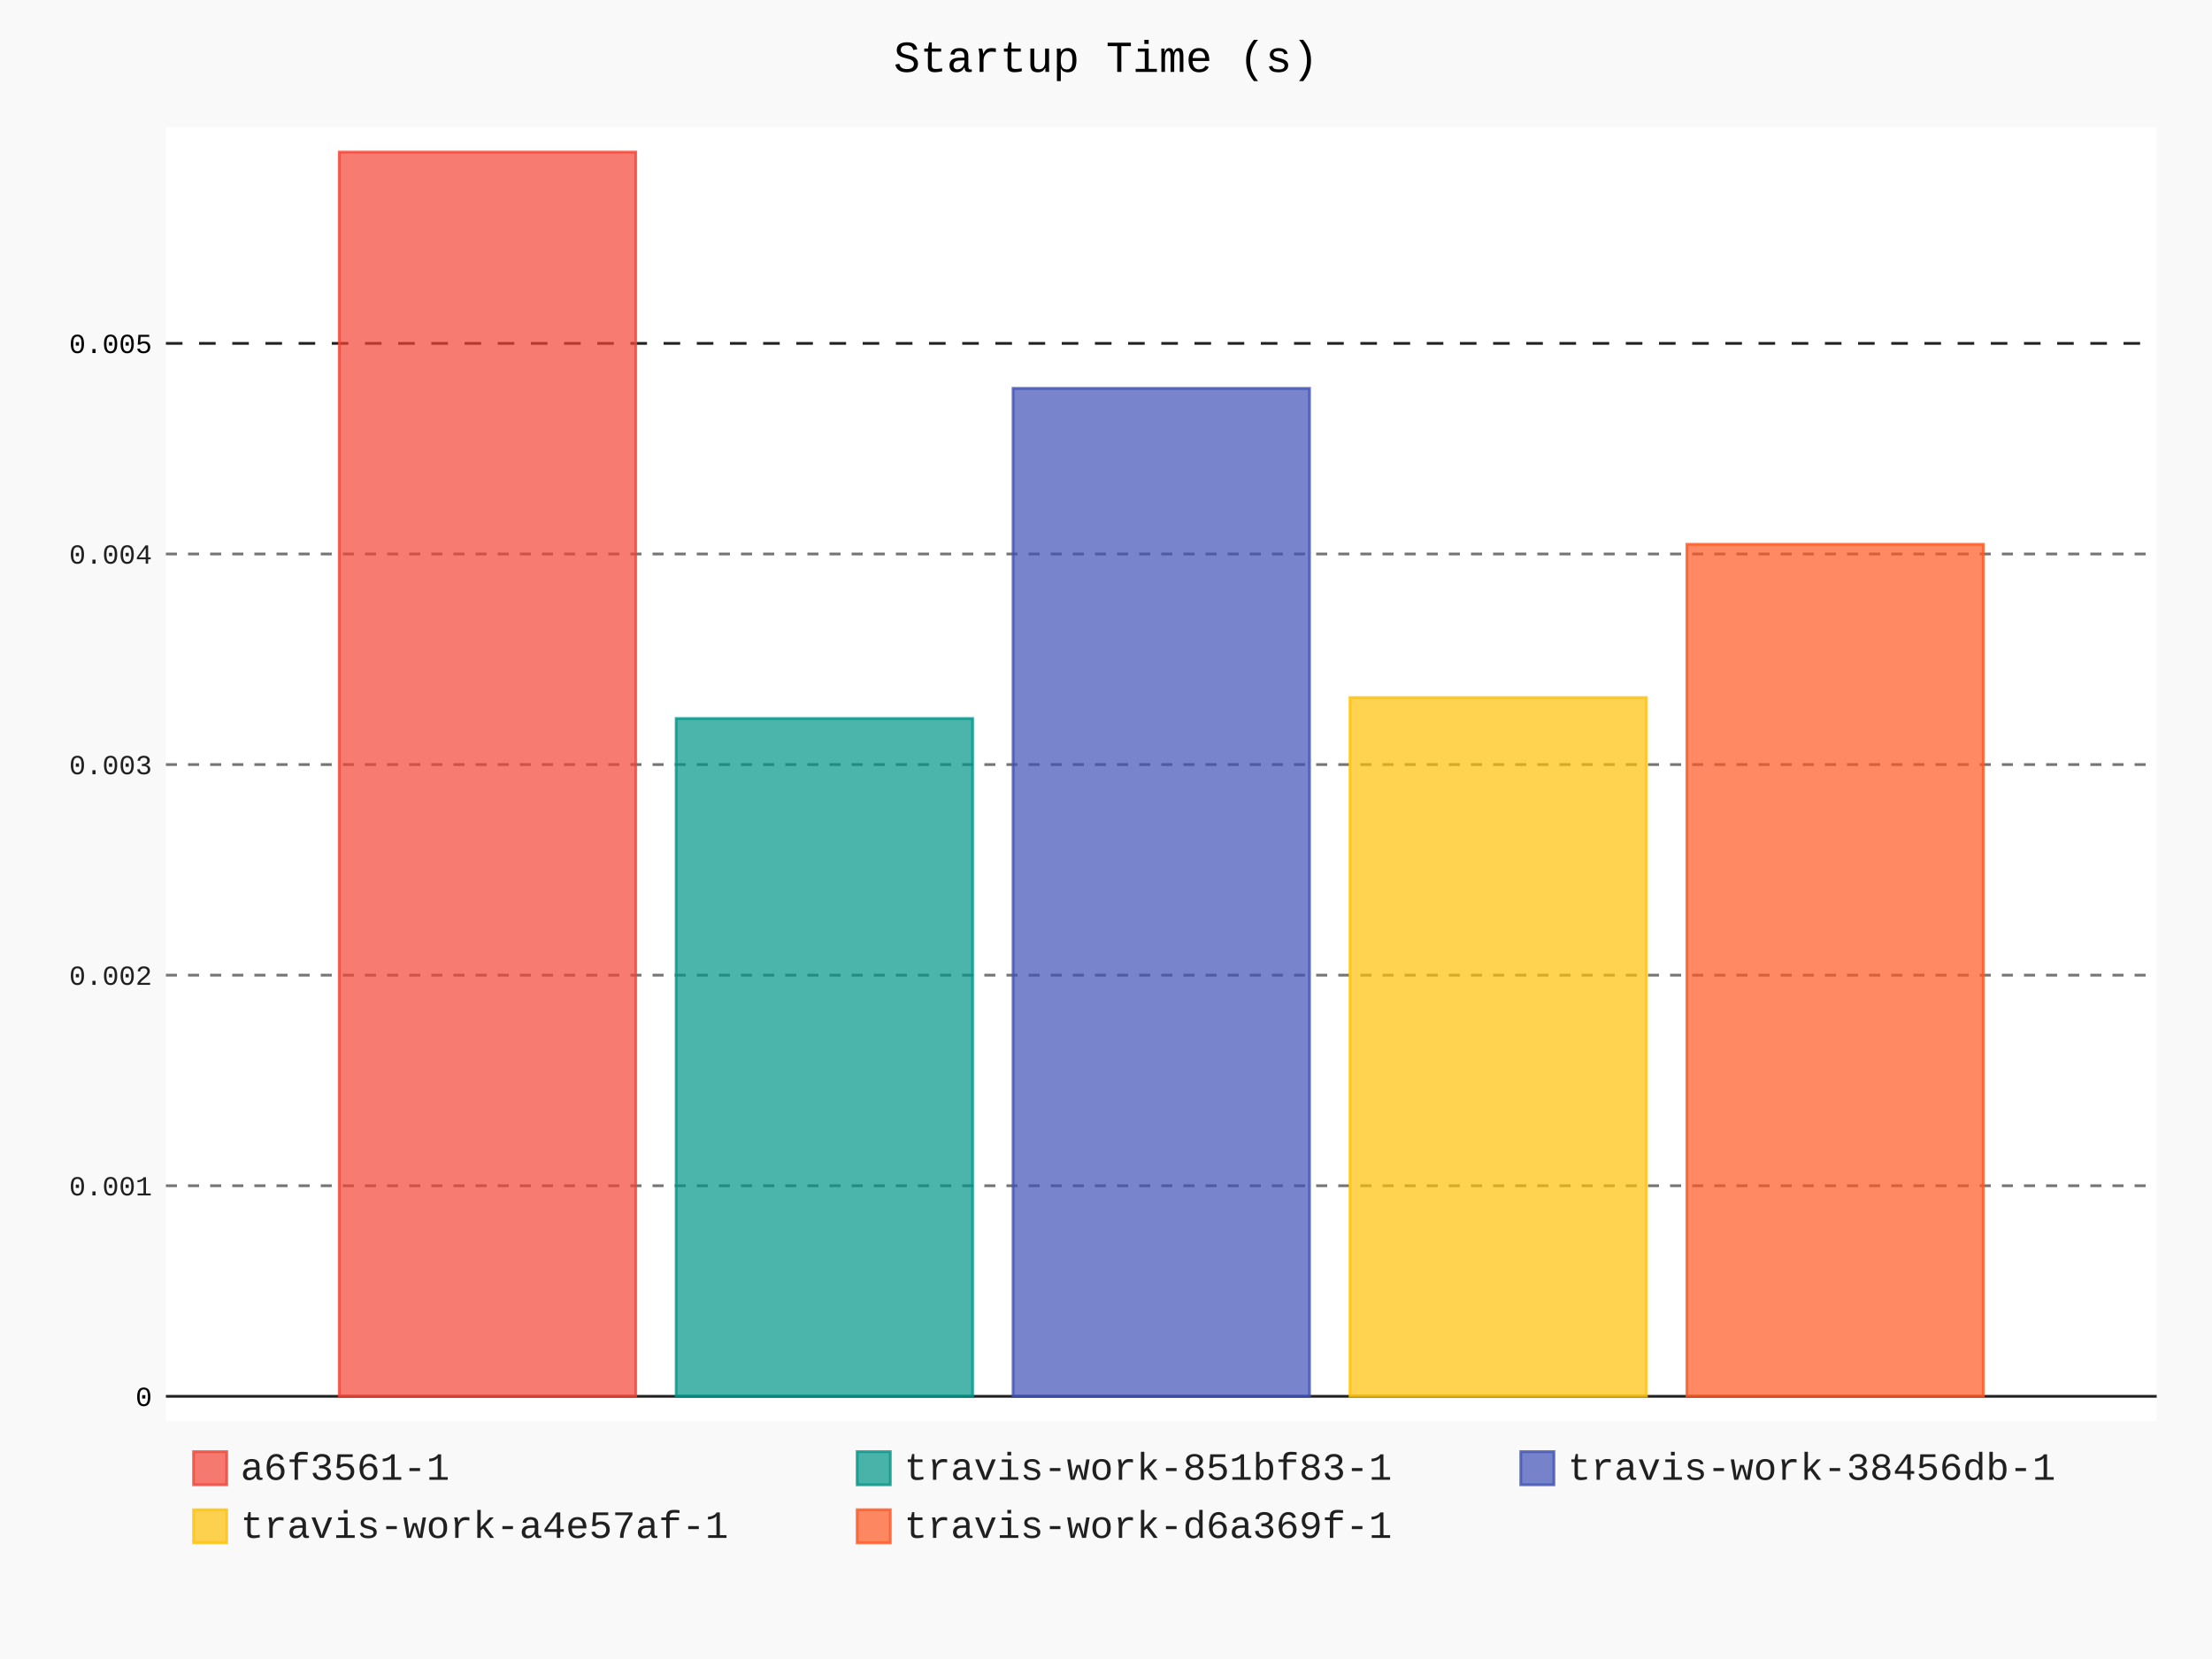
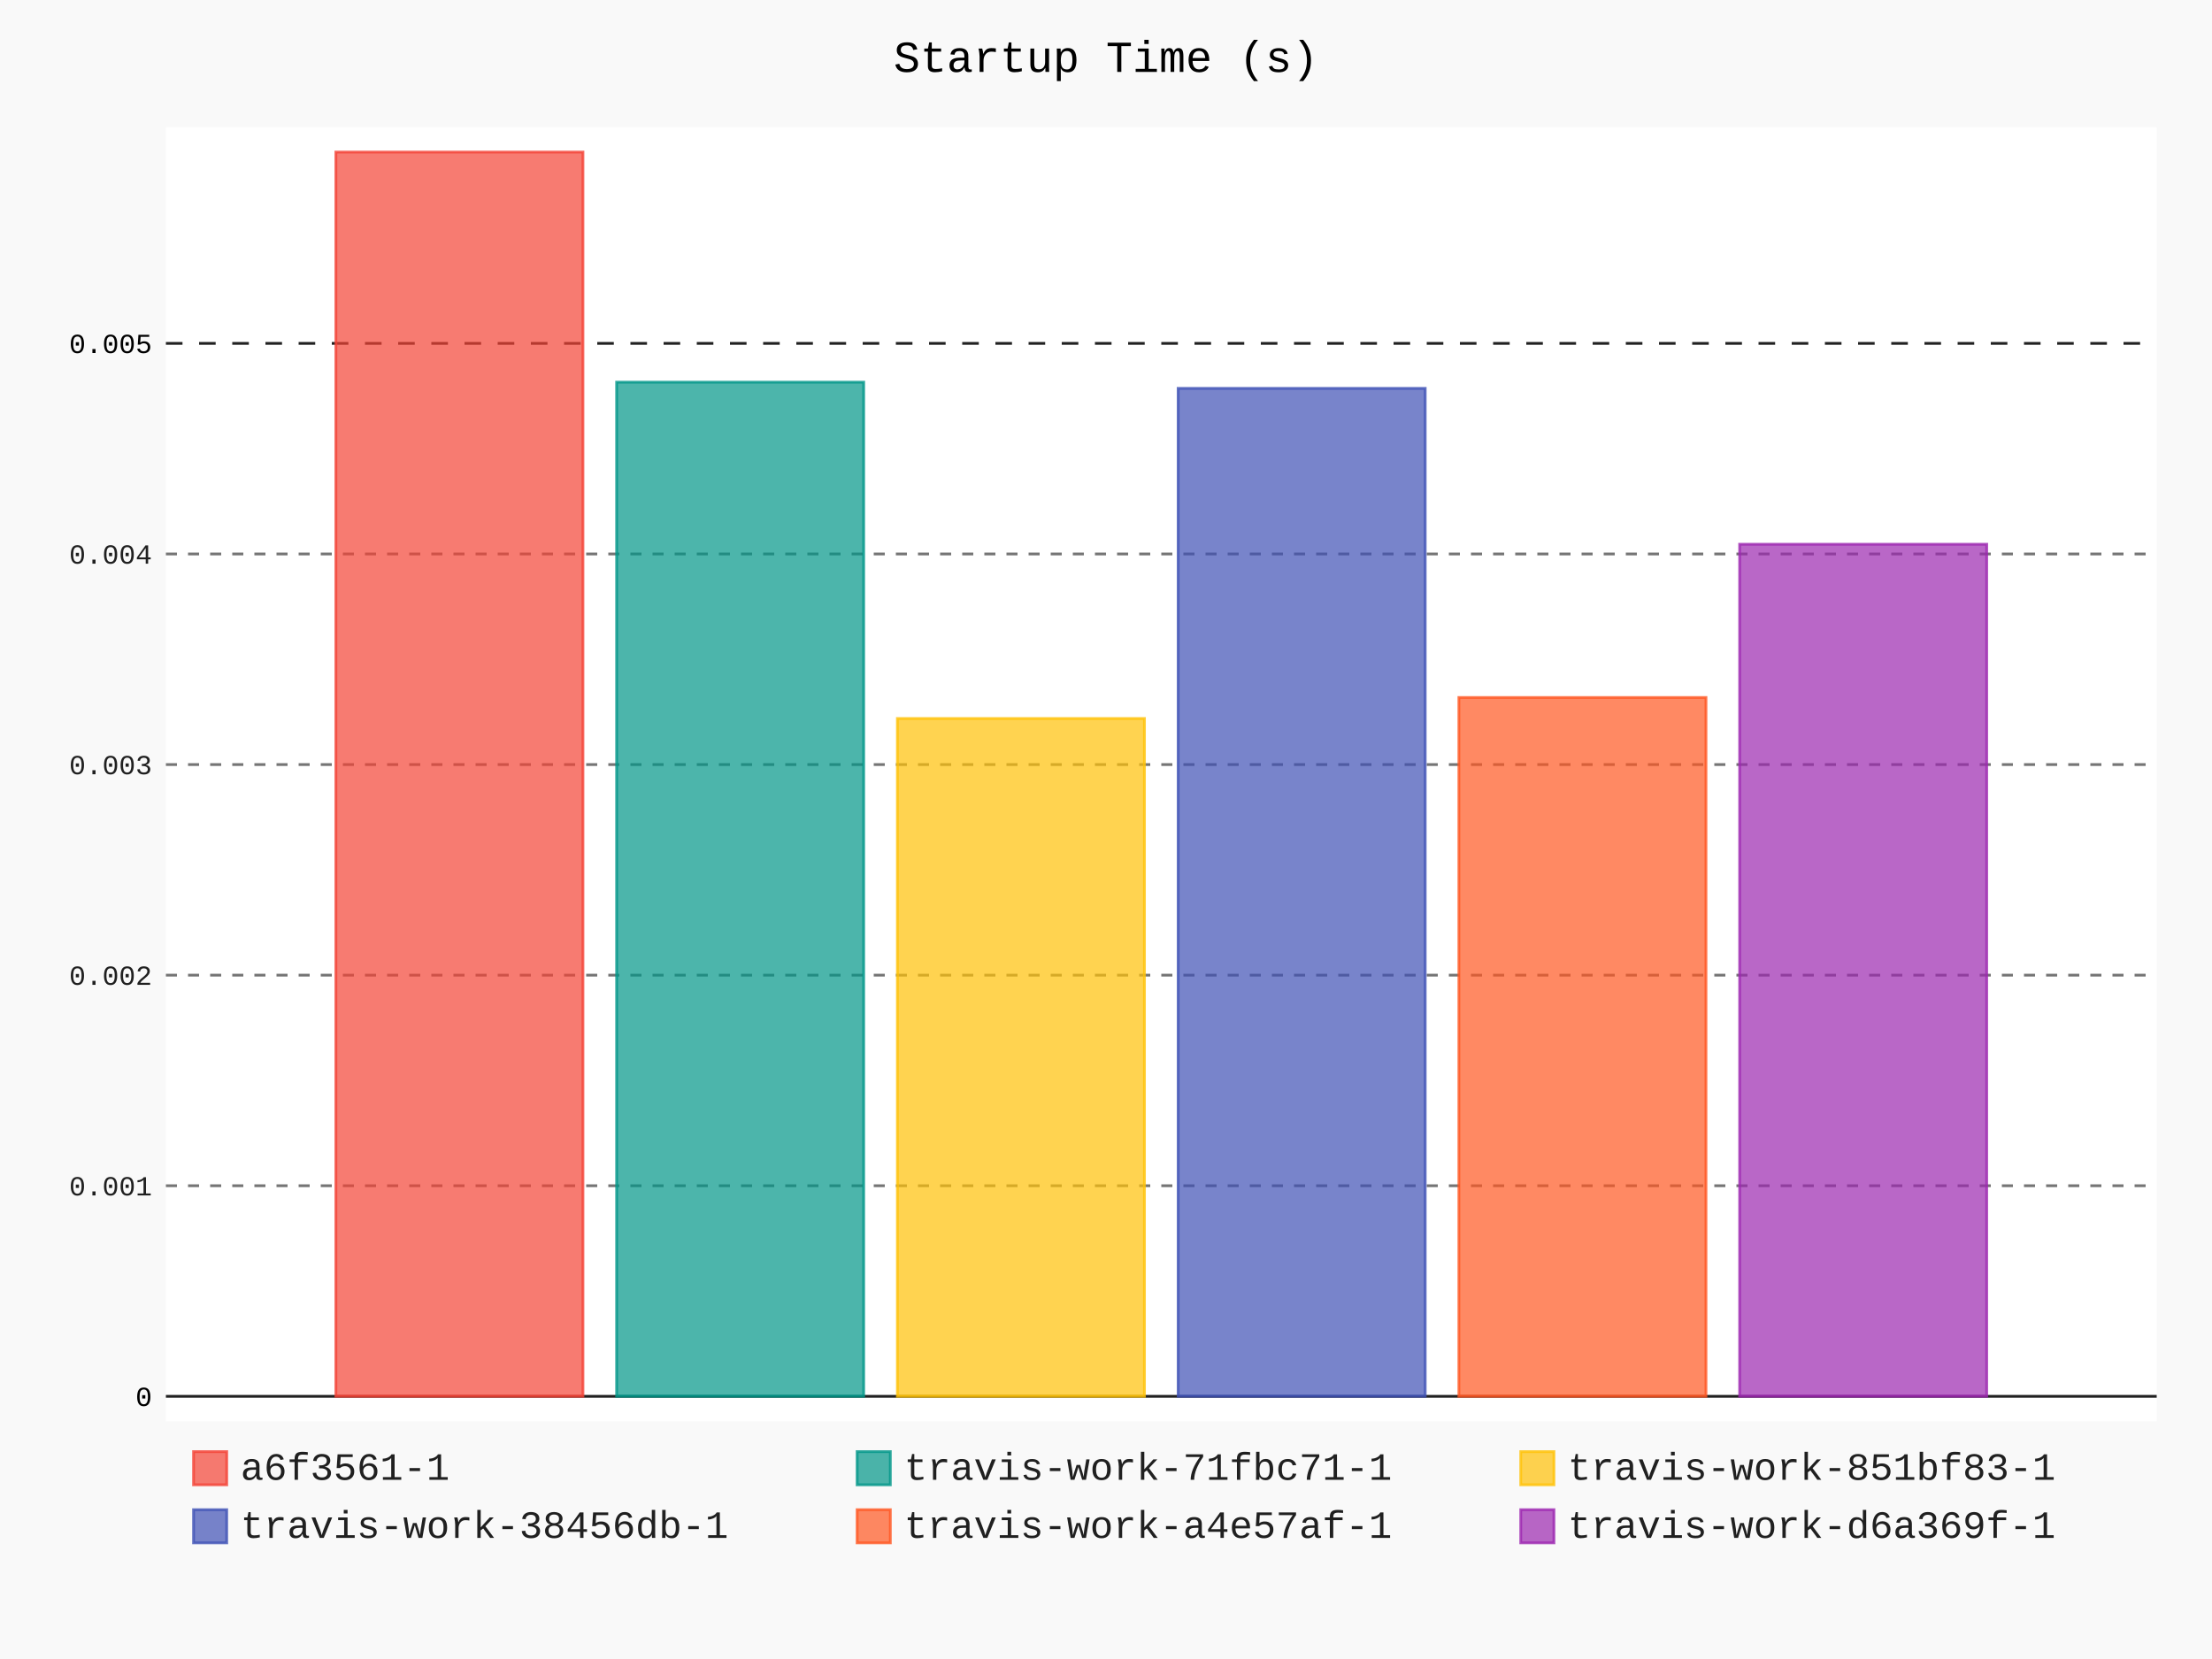
- <svg xmlns="http://www.w3.org/2000/svg" id="chart-c3f69656-10de-403d-a213-2a01bcec7b5d" class="pygal-chart" viewBox="0 0 800 600">
+ <svg xmlns="http://www.w3.org/2000/svg" id="chart-6aef0797-ab6b-4a1d-99e4-db5b79ecf896" class="pygal-chart" viewBox="0 0 800 600">
  <defs>
-     <style type="text/css">#chart-c3f69656-10de-403d-a213-2a01bcec7b5d{-webkit-user-select:none;-webkit-font-smoothing:antialiased;font-family:Consolas,"Liberation Mono",Menlo,Courier,monospace}#chart-c3f69656-10de-403d-a213-2a01bcec7b5d .title{font-family:Consolas,"Liberation Mono",Menlo,Courier,monospace;font-size:16px}#chart-c3f69656-10de-403d-a213-2a01bcec7b5d .legends .legend text{font-family:Consolas,"Liberation Mono",Menlo,Courier,monospace;font-size:14px}#chart-c3f69656-10de-403d-a213-2a01bcec7b5d .axis text{font-family:Consolas,"Liberation Mono",Menlo,Courier,monospace;font-size:10px}#chart-c3f69656-10de-403d-a213-2a01bcec7b5d .axis text.major{font-family:Consolas,"Liberation Mono",Menlo,Courier,monospace;font-size:10px}#chart-c3f69656-10de-403d-a213-2a01bcec7b5d .text-overlay text.value{font-family:Consolas,"Liberation Mono",Menlo,Courier,monospace;font-size:16px}#chart-c3f69656-10de-403d-a213-2a01bcec7b5d .text-overlay text.label{font-family:Consolas,"Liberation Mono",Menlo,Courier,monospace;font-size:10px}#chart-c3f69656-10de-403d-a213-2a01bcec7b5d .tooltip{font-family:Consolas,"Liberation Mono",Menlo,Courier,monospace;font-size:14px}#chart-c3f69656-10de-403d-a213-2a01bcec7b5d text.no_data{font-family:Consolas,"Liberation Mono",Menlo,Courier,monospace;font-size:64px}
- #chart-c3f69656-10de-403d-a213-2a01bcec7b5d{background-color:rgba(249,249,249,1)}#chart-c3f69656-10de-403d-a213-2a01bcec7b5d path,#chart-c3f69656-10de-403d-a213-2a01bcec7b5d line,#chart-c3f69656-10de-403d-a213-2a01bcec7b5d rect,#chart-c3f69656-10de-403d-a213-2a01bcec7b5d circle{-webkit-transition:150ms;-moz-transition:150ms;transition:150ms}#chart-c3f69656-10de-403d-a213-2a01bcec7b5d .graph &gt; .background{fill:rgba(249,249,249,1)}#chart-c3f69656-10de-403d-a213-2a01bcec7b5d .plot &gt; .background{fill:rgba(255,255,255,1)}#chart-c3f69656-10de-403d-a213-2a01bcec7b5d .graph{fill:rgba(0,0,0,.87)}#chart-c3f69656-10de-403d-a213-2a01bcec7b5d text.no_data{fill:rgba(0,0,0,1)}#chart-c3f69656-10de-403d-a213-2a01bcec7b5d .title{fill:rgba(0,0,0,1)}#chart-c3f69656-10de-403d-a213-2a01bcec7b5d .legends .legend text{fill:rgba(0,0,0,.87)}#chart-c3f69656-10de-403d-a213-2a01bcec7b5d .legends .legend:hover text{fill:rgba(0,0,0,1)}#chart-c3f69656-10de-403d-a213-2a01bcec7b5d .axis .line{stroke:rgba(0,0,0,1)}#chart-c3f69656-10de-403d-a213-2a01bcec7b5d .axis .guide.line{stroke:rgba(0,0,0,.54)}#chart-c3f69656-10de-403d-a213-2a01bcec7b5d .axis .major.line{stroke:rgba(0,0,0,.87)}#chart-c3f69656-10de-403d-a213-2a01bcec7b5d .axis text.major{fill:rgba(0,0,0,1)}#chart-c3f69656-10de-403d-a213-2a01bcec7b5d .axis.y .guides:hover .guide.line,#chart-c3f69656-10de-403d-a213-2a01bcec7b5d .line-graph .axis.x .guides:hover .guide.line,#chart-c3f69656-10de-403d-a213-2a01bcec7b5d .stackedline-graph .axis.x .guides:hover .guide.line,#chart-c3f69656-10de-403d-a213-2a01bcec7b5d .xy-graph .axis.x .guides:hover .guide.line{stroke:rgba(0,0,0,1)}#chart-c3f69656-10de-403d-a213-2a01bcec7b5d .axis .guides:hover text{fill:rgba(0,0,0,1)}#chart-c3f69656-10de-403d-a213-2a01bcec7b5d .reactive{fill-opacity:.7;stroke-opacity:.8}#chart-c3f69656-10de-403d-a213-2a01bcec7b5d .ci{stroke:rgba(0,0,0,.87)}#chart-c3f69656-10de-403d-a213-2a01bcec7b5d .reactive.active,#chart-c3f69656-10de-403d-a213-2a01bcec7b5d .active .reactive{fill-opacity:.8;stroke-opacity:.9;stroke-width:4}#chart-c3f69656-10de-403d-a213-2a01bcec7b5d .ci .reactive.active{stroke-width:1.5}#chart-c3f69656-10de-403d-a213-2a01bcec7b5d .series text{fill:rgba(0,0,0,1)}#chart-c3f69656-10de-403d-a213-2a01bcec7b5d .tooltip rect{fill:rgba(255,255,255,1);stroke:rgba(0,0,0,1);-webkit-transition:opacity 150ms;-moz-transition:opacity 150ms;transition:opacity 150ms}#chart-c3f69656-10de-403d-a213-2a01bcec7b5d .tooltip .label{fill:rgba(0,0,0,.87)}#chart-c3f69656-10de-403d-a213-2a01bcec7b5d .tooltip .label{fill:rgba(0,0,0,.87)}#chart-c3f69656-10de-403d-a213-2a01bcec7b5d .tooltip .legend{font-size:.8em;fill:rgba(0,0,0,.54)}#chart-c3f69656-10de-403d-a213-2a01bcec7b5d .tooltip .x_label{font-size:.6em;fill:rgba(0,0,0,1)}#chart-c3f69656-10de-403d-a213-2a01bcec7b5d .tooltip .xlink{font-size:.5em;text-decoration:underline}#chart-c3f69656-10de-403d-a213-2a01bcec7b5d .tooltip .value{font-size:1.5em}#chart-c3f69656-10de-403d-a213-2a01bcec7b5d .bound{font-size:.5em}#chart-c3f69656-10de-403d-a213-2a01bcec7b5d .max-value{font-size:.75em;fill:rgba(0,0,0,.54)}#chart-c3f69656-10de-403d-a213-2a01bcec7b5d .map-element{fill:rgba(255,255,255,1);stroke:rgba(0,0,0,.54) !important}#chart-c3f69656-10de-403d-a213-2a01bcec7b5d .map-element .reactive{fill-opacity:inherit;stroke-opacity:inherit}#chart-c3f69656-10de-403d-a213-2a01bcec7b5d .color-0,#chart-c3f69656-10de-403d-a213-2a01bcec7b5d .color-0 a:visited{stroke:#F44336;fill:#F44336}#chart-c3f69656-10de-403d-a213-2a01bcec7b5d .color-1,#chart-c3f69656-10de-403d-a213-2a01bcec7b5d .color-1 a:visited{stroke:#009688;fill:#009688}#chart-c3f69656-10de-403d-a213-2a01bcec7b5d .color-2,#chart-c3f69656-10de-403d-a213-2a01bcec7b5d .color-2 a:visited{stroke:#3F51B5;fill:#3F51B5}#chart-c3f69656-10de-403d-a213-2a01bcec7b5d .color-3,#chart-c3f69656-10de-403d-a213-2a01bcec7b5d .color-3 a:visited{stroke:#FFC107;fill:#FFC107}#chart-c3f69656-10de-403d-a213-2a01bcec7b5d .color-4,#chart-c3f69656-10de-403d-a213-2a01bcec7b5d .color-4 a:visited{stroke:#FF5722;fill:#FF5722}#chart-c3f69656-10de-403d-a213-2a01bcec7b5d .text-overlay .color-0 text{fill:black}#chart-c3f69656-10de-403d-a213-2a01bcec7b5d .text-overlay .color-1 text{fill:black}#chart-c3f69656-10de-403d-a213-2a01bcec7b5d .text-overlay .color-2 text{fill:black}#chart-c3f69656-10de-403d-a213-2a01bcec7b5d .text-overlay .color-3 text{fill:black}#chart-c3f69656-10de-403d-a213-2a01bcec7b5d .text-overlay .color-4 text{fill:black}
- #chart-c3f69656-10de-403d-a213-2a01bcec7b5d text.no_data{text-anchor:middle}#chart-c3f69656-10de-403d-a213-2a01bcec7b5d .guide.line{fill:none}#chart-c3f69656-10de-403d-a213-2a01bcec7b5d .centered{text-anchor:middle}#chart-c3f69656-10de-403d-a213-2a01bcec7b5d .title{text-anchor:middle}#chart-c3f69656-10de-403d-a213-2a01bcec7b5d .legends .legend text{fill-opacity:1}#chart-c3f69656-10de-403d-a213-2a01bcec7b5d .axis.x text{text-anchor:middle}#chart-c3f69656-10de-403d-a213-2a01bcec7b5d .axis.x:not(.web) text[transform]{text-anchor:start}#chart-c3f69656-10de-403d-a213-2a01bcec7b5d .axis.x:not(.web) text[transform].backwards{text-anchor:end}#chart-c3f69656-10de-403d-a213-2a01bcec7b5d .axis.y text{text-anchor:end}#chart-c3f69656-10de-403d-a213-2a01bcec7b5d .axis.y text[transform].backwards{text-anchor:start}#chart-c3f69656-10de-403d-a213-2a01bcec7b5d .axis.y2 text{text-anchor:start}#chart-c3f69656-10de-403d-a213-2a01bcec7b5d .axis.y2 text[transform].backwards{text-anchor:end}#chart-c3f69656-10de-403d-a213-2a01bcec7b5d .axis .guide.line{stroke-dasharray:4,4}#chart-c3f69656-10de-403d-a213-2a01bcec7b5d .axis .major.guide.line{stroke-dasharray:6,6}#chart-c3f69656-10de-403d-a213-2a01bcec7b5d .horizontal .axis.y .guide.line,#chart-c3f69656-10de-403d-a213-2a01bcec7b5d .horizontal .axis.y2 .guide.line,#chart-c3f69656-10de-403d-a213-2a01bcec7b5d .vertical .axis.x .guide.line{opacity:0}#chart-c3f69656-10de-403d-a213-2a01bcec7b5d .horizontal .axis.always_show .guide.line,#chart-c3f69656-10de-403d-a213-2a01bcec7b5d .vertical .axis.always_show .guide.line{opacity:1 !important}#chart-c3f69656-10de-403d-a213-2a01bcec7b5d .axis.y .guides:hover .guide.line,#chart-c3f69656-10de-403d-a213-2a01bcec7b5d .axis.y2 .guides:hover .guide.line,#chart-c3f69656-10de-403d-a213-2a01bcec7b5d .axis.x .guides:hover .guide.line{opacity:1}#chart-c3f69656-10de-403d-a213-2a01bcec7b5d .axis .guides:hover text{opacity:1}#chart-c3f69656-10de-403d-a213-2a01bcec7b5d .nofill{fill:none}#chart-c3f69656-10de-403d-a213-2a01bcec7b5d .subtle-fill{fill-opacity:.2}#chart-c3f69656-10de-403d-a213-2a01bcec7b5d .dot{stroke-width:1px;fill-opacity:1}#chart-c3f69656-10de-403d-a213-2a01bcec7b5d .dot.active{stroke-width:5px}#chart-c3f69656-10de-403d-a213-2a01bcec7b5d .dot.negative{fill:transparent}#chart-c3f69656-10de-403d-a213-2a01bcec7b5d text,#chart-c3f69656-10de-403d-a213-2a01bcec7b5d tspan{stroke:none !important}#chart-c3f69656-10de-403d-a213-2a01bcec7b5d .series text.active{opacity:1}#chart-c3f69656-10de-403d-a213-2a01bcec7b5d .tooltip rect{fill-opacity:.95;stroke-width:.5}#chart-c3f69656-10de-403d-a213-2a01bcec7b5d .tooltip text{fill-opacity:1}#chart-c3f69656-10de-403d-a213-2a01bcec7b5d .showable{visibility:hidden}#chart-c3f69656-10de-403d-a213-2a01bcec7b5d .showable.shown{visibility:visible}#chart-c3f69656-10de-403d-a213-2a01bcec7b5d .gauge-background{fill:rgba(229,229,229,1);stroke:none}#chart-c3f69656-10de-403d-a213-2a01bcec7b5d .bg-lines{stroke:rgba(249,249,249,1);stroke-width:2px}</style>
+     <style type="text/css">#chart-6aef0797-ab6b-4a1d-99e4-db5b79ecf896{-webkit-user-select:none;-webkit-font-smoothing:antialiased;font-family:Consolas,"Liberation Mono",Menlo,Courier,monospace}#chart-6aef0797-ab6b-4a1d-99e4-db5b79ecf896 .title{font-family:Consolas,"Liberation Mono",Menlo,Courier,monospace;font-size:16px}#chart-6aef0797-ab6b-4a1d-99e4-db5b79ecf896 .legends .legend text{font-family:Consolas,"Liberation Mono",Menlo,Courier,monospace;font-size:14px}#chart-6aef0797-ab6b-4a1d-99e4-db5b79ecf896 .axis text{font-family:Consolas,"Liberation Mono",Menlo,Courier,monospace;font-size:10px}#chart-6aef0797-ab6b-4a1d-99e4-db5b79ecf896 .axis text.major{font-family:Consolas,"Liberation Mono",Menlo,Courier,monospace;font-size:10px}#chart-6aef0797-ab6b-4a1d-99e4-db5b79ecf896 .text-overlay text.value{font-family:Consolas,"Liberation Mono",Menlo,Courier,monospace;font-size:16px}#chart-6aef0797-ab6b-4a1d-99e4-db5b79ecf896 .text-overlay text.label{font-family:Consolas,"Liberation Mono",Menlo,Courier,monospace;font-size:10px}#chart-6aef0797-ab6b-4a1d-99e4-db5b79ecf896 .tooltip{font-family:Consolas,"Liberation Mono",Menlo,Courier,monospace;font-size:14px}#chart-6aef0797-ab6b-4a1d-99e4-db5b79ecf896 text.no_data{font-family:Consolas,"Liberation Mono",Menlo,Courier,monospace;font-size:64px}
+ #chart-6aef0797-ab6b-4a1d-99e4-db5b79ecf896{background-color:rgba(249,249,249,1)}#chart-6aef0797-ab6b-4a1d-99e4-db5b79ecf896 path,#chart-6aef0797-ab6b-4a1d-99e4-db5b79ecf896 line,#chart-6aef0797-ab6b-4a1d-99e4-db5b79ecf896 rect,#chart-6aef0797-ab6b-4a1d-99e4-db5b79ecf896 circle{-webkit-transition:150ms;-moz-transition:150ms;transition:150ms}#chart-6aef0797-ab6b-4a1d-99e4-db5b79ecf896 .graph &gt; .background{fill:rgba(249,249,249,1)}#chart-6aef0797-ab6b-4a1d-99e4-db5b79ecf896 .plot &gt; .background{fill:rgba(255,255,255,1)}#chart-6aef0797-ab6b-4a1d-99e4-db5b79ecf896 .graph{fill:rgba(0,0,0,.87)}#chart-6aef0797-ab6b-4a1d-99e4-db5b79ecf896 text.no_data{fill:rgba(0,0,0,1)}#chart-6aef0797-ab6b-4a1d-99e4-db5b79ecf896 .title{fill:rgba(0,0,0,1)}#chart-6aef0797-ab6b-4a1d-99e4-db5b79ecf896 .legends .legend text{fill:rgba(0,0,0,.87)}#chart-6aef0797-ab6b-4a1d-99e4-db5b79ecf896 .legends .legend:hover text{fill:rgba(0,0,0,1)}#chart-6aef0797-ab6b-4a1d-99e4-db5b79ecf896 .axis .line{stroke:rgba(0,0,0,1)}#chart-6aef0797-ab6b-4a1d-99e4-db5b79ecf896 .axis .guide.line{stroke:rgba(0,0,0,.54)}#chart-6aef0797-ab6b-4a1d-99e4-db5b79ecf896 .axis .major.line{stroke:rgba(0,0,0,.87)}#chart-6aef0797-ab6b-4a1d-99e4-db5b79ecf896 .axis text.major{fill:rgba(0,0,0,1)}#chart-6aef0797-ab6b-4a1d-99e4-db5b79ecf896 .axis.y .guides:hover .guide.line,#chart-6aef0797-ab6b-4a1d-99e4-db5b79ecf896 .line-graph .axis.x .guides:hover .guide.line,#chart-6aef0797-ab6b-4a1d-99e4-db5b79ecf896 .stackedline-graph .axis.x .guides:hover .guide.line,#chart-6aef0797-ab6b-4a1d-99e4-db5b79ecf896 .xy-graph .axis.x .guides:hover .guide.line{stroke:rgba(0,0,0,1)}#chart-6aef0797-ab6b-4a1d-99e4-db5b79ecf896 .axis .guides:hover text{fill:rgba(0,0,0,1)}#chart-6aef0797-ab6b-4a1d-99e4-db5b79ecf896 .reactive{fill-opacity:.7;stroke-opacity:.8}#chart-6aef0797-ab6b-4a1d-99e4-db5b79ecf896 .ci{stroke:rgba(0,0,0,.87)}#chart-6aef0797-ab6b-4a1d-99e4-db5b79ecf896 .reactive.active,#chart-6aef0797-ab6b-4a1d-99e4-db5b79ecf896 .active .reactive{fill-opacity:.8;stroke-opacity:.9;stroke-width:4}#chart-6aef0797-ab6b-4a1d-99e4-db5b79ecf896 .ci .reactive.active{stroke-width:1.5}#chart-6aef0797-ab6b-4a1d-99e4-db5b79ecf896 .series text{fill:rgba(0,0,0,1)}#chart-6aef0797-ab6b-4a1d-99e4-db5b79ecf896 .tooltip rect{fill:rgba(255,255,255,1);stroke:rgba(0,0,0,1);-webkit-transition:opacity 150ms;-moz-transition:opacity 150ms;transition:opacity 150ms}#chart-6aef0797-ab6b-4a1d-99e4-db5b79ecf896 .tooltip .label{fill:rgba(0,0,0,.87)}#chart-6aef0797-ab6b-4a1d-99e4-db5b79ecf896 .tooltip .label{fill:rgba(0,0,0,.87)}#chart-6aef0797-ab6b-4a1d-99e4-db5b79ecf896 .tooltip .legend{font-size:.8em;fill:rgba(0,0,0,.54)}#chart-6aef0797-ab6b-4a1d-99e4-db5b79ecf896 .tooltip .x_label{font-size:.6em;fill:rgba(0,0,0,1)}#chart-6aef0797-ab6b-4a1d-99e4-db5b79ecf896 .tooltip .xlink{font-size:.5em;text-decoration:underline}#chart-6aef0797-ab6b-4a1d-99e4-db5b79ecf896 .tooltip .value{font-size:1.5em}#chart-6aef0797-ab6b-4a1d-99e4-db5b79ecf896 .bound{font-size:.5em}#chart-6aef0797-ab6b-4a1d-99e4-db5b79ecf896 .max-value{font-size:.75em;fill:rgba(0,0,0,.54)}#chart-6aef0797-ab6b-4a1d-99e4-db5b79ecf896 .map-element{fill:rgba(255,255,255,1);stroke:rgba(0,0,0,.54) !important}#chart-6aef0797-ab6b-4a1d-99e4-db5b79ecf896 .map-element .reactive{fill-opacity:inherit;stroke-opacity:inherit}#chart-6aef0797-ab6b-4a1d-99e4-db5b79ecf896 .color-0,#chart-6aef0797-ab6b-4a1d-99e4-db5b79ecf896 .color-0 a:visited{stroke:#F44336;fill:#F44336}#chart-6aef0797-ab6b-4a1d-99e4-db5b79ecf896 .color-1,#chart-6aef0797-ab6b-4a1d-99e4-db5b79ecf896 .color-1 a:visited{stroke:#009688;fill:#009688}#chart-6aef0797-ab6b-4a1d-99e4-db5b79ecf896 .color-2,#chart-6aef0797-ab6b-4a1d-99e4-db5b79ecf896 .color-2 a:visited{stroke:#FFC107;fill:#FFC107}#chart-6aef0797-ab6b-4a1d-99e4-db5b79ecf896 .color-3,#chart-6aef0797-ab6b-4a1d-99e4-db5b79ecf896 .color-3 a:visited{stroke:#3F51B5;fill:#3F51B5}#chart-6aef0797-ab6b-4a1d-99e4-db5b79ecf896 .color-4,#chart-6aef0797-ab6b-4a1d-99e4-db5b79ecf896 .color-4 a:visited{stroke:#FF5722;fill:#FF5722}#chart-6aef0797-ab6b-4a1d-99e4-db5b79ecf896 .color-5,#chart-6aef0797-ab6b-4a1d-99e4-db5b79ecf896 .color-5 a:visited{stroke:#9C27B0;fill:#9C27B0}#chart-6aef0797-ab6b-4a1d-99e4-db5b79ecf896 .text-overlay .color-0 text{fill:black}#chart-6aef0797-ab6b-4a1d-99e4-db5b79ecf896 .text-overlay .color-1 text{fill:black}#chart-6aef0797-ab6b-4a1d-99e4-db5b79ecf896 .text-overlay .color-2 text{fill:black}#chart-6aef0797-ab6b-4a1d-99e4-db5b79ecf896 .text-overlay .color-3 text{fill:black}#chart-6aef0797-ab6b-4a1d-99e4-db5b79ecf896 .text-overlay .color-4 text{fill:black}#chart-6aef0797-ab6b-4a1d-99e4-db5b79ecf896 .text-overlay .color-5 text{fill:black}
+ #chart-6aef0797-ab6b-4a1d-99e4-db5b79ecf896 text.no_data{text-anchor:middle}#chart-6aef0797-ab6b-4a1d-99e4-db5b79ecf896 .guide.line{fill:none}#chart-6aef0797-ab6b-4a1d-99e4-db5b79ecf896 .centered{text-anchor:middle}#chart-6aef0797-ab6b-4a1d-99e4-db5b79ecf896 .title{text-anchor:middle}#chart-6aef0797-ab6b-4a1d-99e4-db5b79ecf896 .legends .legend text{fill-opacity:1}#chart-6aef0797-ab6b-4a1d-99e4-db5b79ecf896 .axis.x text{text-anchor:middle}#chart-6aef0797-ab6b-4a1d-99e4-db5b79ecf896 .axis.x:not(.web) text[transform]{text-anchor:start}#chart-6aef0797-ab6b-4a1d-99e4-db5b79ecf896 .axis.x:not(.web) text[transform].backwards{text-anchor:end}#chart-6aef0797-ab6b-4a1d-99e4-db5b79ecf896 .axis.y text{text-anchor:end}#chart-6aef0797-ab6b-4a1d-99e4-db5b79ecf896 .axis.y text[transform].backwards{text-anchor:start}#chart-6aef0797-ab6b-4a1d-99e4-db5b79ecf896 .axis.y2 text{text-anchor:start}#chart-6aef0797-ab6b-4a1d-99e4-db5b79ecf896 .axis.y2 text[transform].backwards{text-anchor:end}#chart-6aef0797-ab6b-4a1d-99e4-db5b79ecf896 .axis .guide.line{stroke-dasharray:4,4}#chart-6aef0797-ab6b-4a1d-99e4-db5b79ecf896 .axis .major.guide.line{stroke-dasharray:6,6}#chart-6aef0797-ab6b-4a1d-99e4-db5b79ecf896 .horizontal .axis.y .guide.line,#chart-6aef0797-ab6b-4a1d-99e4-db5b79ecf896 .horizontal .axis.y2 .guide.line,#chart-6aef0797-ab6b-4a1d-99e4-db5b79ecf896 .vertical .axis.x .guide.line{opacity:0}#chart-6aef0797-ab6b-4a1d-99e4-db5b79ecf896 .horizontal .axis.always_show .guide.line,#chart-6aef0797-ab6b-4a1d-99e4-db5b79ecf896 .vertical .axis.always_show .guide.line{opacity:1 !important}#chart-6aef0797-ab6b-4a1d-99e4-db5b79ecf896 .axis.y .guides:hover .guide.line,#chart-6aef0797-ab6b-4a1d-99e4-db5b79ecf896 .axis.y2 .guides:hover .guide.line,#chart-6aef0797-ab6b-4a1d-99e4-db5b79ecf896 .axis.x .guides:hover .guide.line{opacity:1}#chart-6aef0797-ab6b-4a1d-99e4-db5b79ecf896 .axis .guides:hover text{opacity:1}#chart-6aef0797-ab6b-4a1d-99e4-db5b79ecf896 .nofill{fill:none}#chart-6aef0797-ab6b-4a1d-99e4-db5b79ecf896 .subtle-fill{fill-opacity:.2}#chart-6aef0797-ab6b-4a1d-99e4-db5b79ecf896 .dot{stroke-width:1px;fill-opacity:1}#chart-6aef0797-ab6b-4a1d-99e4-db5b79ecf896 .dot.active{stroke-width:5px}#chart-6aef0797-ab6b-4a1d-99e4-db5b79ecf896 .dot.negative{fill:transparent}#chart-6aef0797-ab6b-4a1d-99e4-db5b79ecf896 text,#chart-6aef0797-ab6b-4a1d-99e4-db5b79ecf896 tspan{stroke:none !important}#chart-6aef0797-ab6b-4a1d-99e4-db5b79ecf896 .series text.active{opacity:1}#chart-6aef0797-ab6b-4a1d-99e4-db5b79ecf896 .tooltip rect{fill-opacity:.95;stroke-width:.5}#chart-6aef0797-ab6b-4a1d-99e4-db5b79ecf896 .tooltip text{fill-opacity:1}#chart-6aef0797-ab6b-4a1d-99e4-db5b79ecf896 .showable{visibility:hidden}#chart-6aef0797-ab6b-4a1d-99e4-db5b79ecf896 .showable.shown{visibility:visible}#chart-6aef0797-ab6b-4a1d-99e4-db5b79ecf896 .gauge-background{fill:rgba(229,229,229,1);stroke:none}#chart-6aef0797-ab6b-4a1d-99e4-db5b79ecf896 .bg-lines{stroke:rgba(249,249,249,1);stroke-width:2px}</style>
  </defs>
  <g class="graph bar-graph vertical">
    <rect x="0" y="0" width="800" height="600" class="background" />
    <g transform="translate(60, 46)" class="plot">
      <rect x="0" y="0" width="720.0" height="468.0" class="background" />
      <g class="axis y always_show">
        <g class="guides">
          <path d="M0 459 h720" class="axis major line" />
          <text x="-5" y="462.5" class="major">0</text>
        </g>
        <g class="guides">
          <path d="M0 382.838 h720" class="guide line" />
          <text x="-5" y="386.338" class="">0.001</text>
        </g>
        <g class="guides">
          <path d="M0 306.676 h720" class="guide line" />
          <text x="-5" y="310.176" class="">0.002</text>
        </g>
        <g class="guides">
          <path d="M0 230.514 h720" class="guide line" />
          <text x="-5" y="234.014" class="">0.003</text>
        </g>
        <g class="guides">
          <path d="M0 154.352 h720" class="guide line" />
          <text x="-5" y="157.852" class="">0.004</text>
        </g>
        <g class="guides">
          <path d="M0 78.19 h720" class="major guide line" />
          <text x="-5" y="81.69" class="major">0.005</text>
        </g>
      </g>
      <g class="series serie-0 color-0">
        <g class="bars">
          <g class="bar">
-             <rect x="62.695" y="9.0" rx="0" ry="0" width="107.225" height="450.0" class="rect reactive tooltip-trigger" />
+             <rect x="61.477" y="9.0" rx="0" ry="0" width="89.354" height="450.0" class="rect reactive tooltip-trigger" />
          </g>
        </g>
      </g>
      <g class="series serie-1 color-1">
        <g class="bars">
          <g class="bar">
-             <rect x="184.542" y="213.853" rx="0" ry="0" width="107.225" height="245.147" class="rect reactive tooltip-trigger" />
+             <rect x="163.015" y="92.218" rx="0" ry="0" width="89.354" height="366.782" class="rect reactive tooltip-trigger" />
          </g>
        </g>
      </g>
      <g class="series serie-2 color-2">
        <g class="bars">
          <g class="bar">
-             <rect x="306.388" y="94.454" rx="0" ry="0" width="107.225" height="364.546" class="rect reactive tooltip-trigger" />
+             <rect x="264.554" y="213.853" rx="0" ry="0" width="89.354" height="245.147" class="rect reactive tooltip-trigger" />
          </g>
        </g>
      </g>
      <g class="series serie-3 color-3">
        <g class="bars">
          <g class="bar">
-             <rect x="428.234" y="206.261" rx="0" ry="0" width="107.225" height="252.739" class="rect reactive tooltip-trigger" />
+             <rect x="366.092" y="94.454" rx="0" ry="0" width="89.354" height="364.546" class="rect reactive tooltip-trigger" />
          </g>
        </g>
      </g>
      <g class="series serie-4 color-4">
        <g class="bars">
          <g class="bar">
-             <rect x="550.08" y="150.836" rx="0" ry="0" width="107.225" height="308.164" class="rect reactive tooltip-trigger" />
+             <rect x="467.631" y="206.261" rx="0" ry="0" width="89.354" height="252.739" class="rect reactive tooltip-trigger" />
+           </g>
+         </g>
+       </g>
+       <g class="series serie-5 color-5">
+         <g class="bars">
+           <g class="bar">
+             <rect x="569.169" y="150.836" rx="0" ry="0" width="89.354" height="308.164" class="rect reactive tooltip-trigger" />
          </g>
        </g>
      </g>
    </g>
    <g class="titles">
      <text x="400.0" y="26" class="title plot_title">Startup Time (s)</text>
    </g>
    <g transform="translate(60, 46)" class="plot overlay">
      <g class="series serie-0 color-0" />
      <g class="series serie-1 color-1" />
      <g class="series serie-2 color-2" />
      <g class="series serie-3 color-3" />
      <g class="series serie-4 color-4" />
+       <g class="series serie-5 color-5" />
    </g>
    <g transform="translate(60, 46)" class="plot text-overlay">
      <g class="series serie-0 color-0" />
      <g class="series serie-1 color-1" />
      <g class="series serie-2 color-2" />
      <g class="series serie-3 color-3" />
      <g class="series serie-4 color-4" />
+       <g class="series serie-5 color-5" />
    </g>
    <g transform="translate(60, 46)" class="plot tooltip-overlay">
      <g transform="translate(0 0)" style="opacity: 0" class="tooltip">
        <rect rx="0" ry="0" width="0" height="0" class="tooltip-box" />
        <g class="text" />
      </g>
    </g>
    <g transform="translate(70, 524)" class="legends">
      <g id="activate-serie-0" class="legend reactive activate-serie">
        <rect x="0.0" y="1.0" width="12" height="12" class="color-0 reactive" />
        <text x="17.0" y="11.2">a6f3561-1</text>
      </g>
      <g id="activate-serie-1" class="legend reactive activate-serie">
        <rect x="240.0" y="1.0" width="12" height="12" class="color-1 reactive" />
-         <text x="257.0" y="11.2">travis-work-851bf83-1</text>
+         <text x="257.0" y="11.2">travis-work-71fbc71-1</text>
      </g>
      <g id="activate-serie-2" class="legend reactive activate-serie">
        <rect x="480.0" y="1.0" width="12" height="12" class="color-2 reactive" />
-         <text x="497.0" y="11.2">travis-work-38456db-1</text>
+         <text x="497.0" y="11.2">travis-work-851bf83-1</text>
      </g>
      <g id="activate-serie-3" class="legend reactive activate-serie">
        <rect x="0.0" y="22.0" width="12" height="12" class="color-3 reactive" />
-         <text x="17.0" y="32.2">travis-work-a4e57af-1</text>
+         <text x="17.0" y="32.2">travis-work-38456db-1</text>
      </g>
      <g id="activate-serie-4" class="legend reactive activate-serie">
        <rect x="240.0" y="22.0" width="12" height="12" class="color-4 reactive" />
-         <text x="257.0" y="32.2">travis-work-d6a369f-1</text>
+         <text x="257.0" y="32.2">travis-work-a4e57af-1</text>
+       </g>
+       <g id="activate-serie-5" class="legend reactive activate-serie">
+         <rect x="480.0" y="22.0" width="12" height="12" class="color-5 reactive" />
+         <text x="497.0" y="32.2">travis-work-d6a369f-1</text>
      </g>
    </g>
  </g>
</svg>
